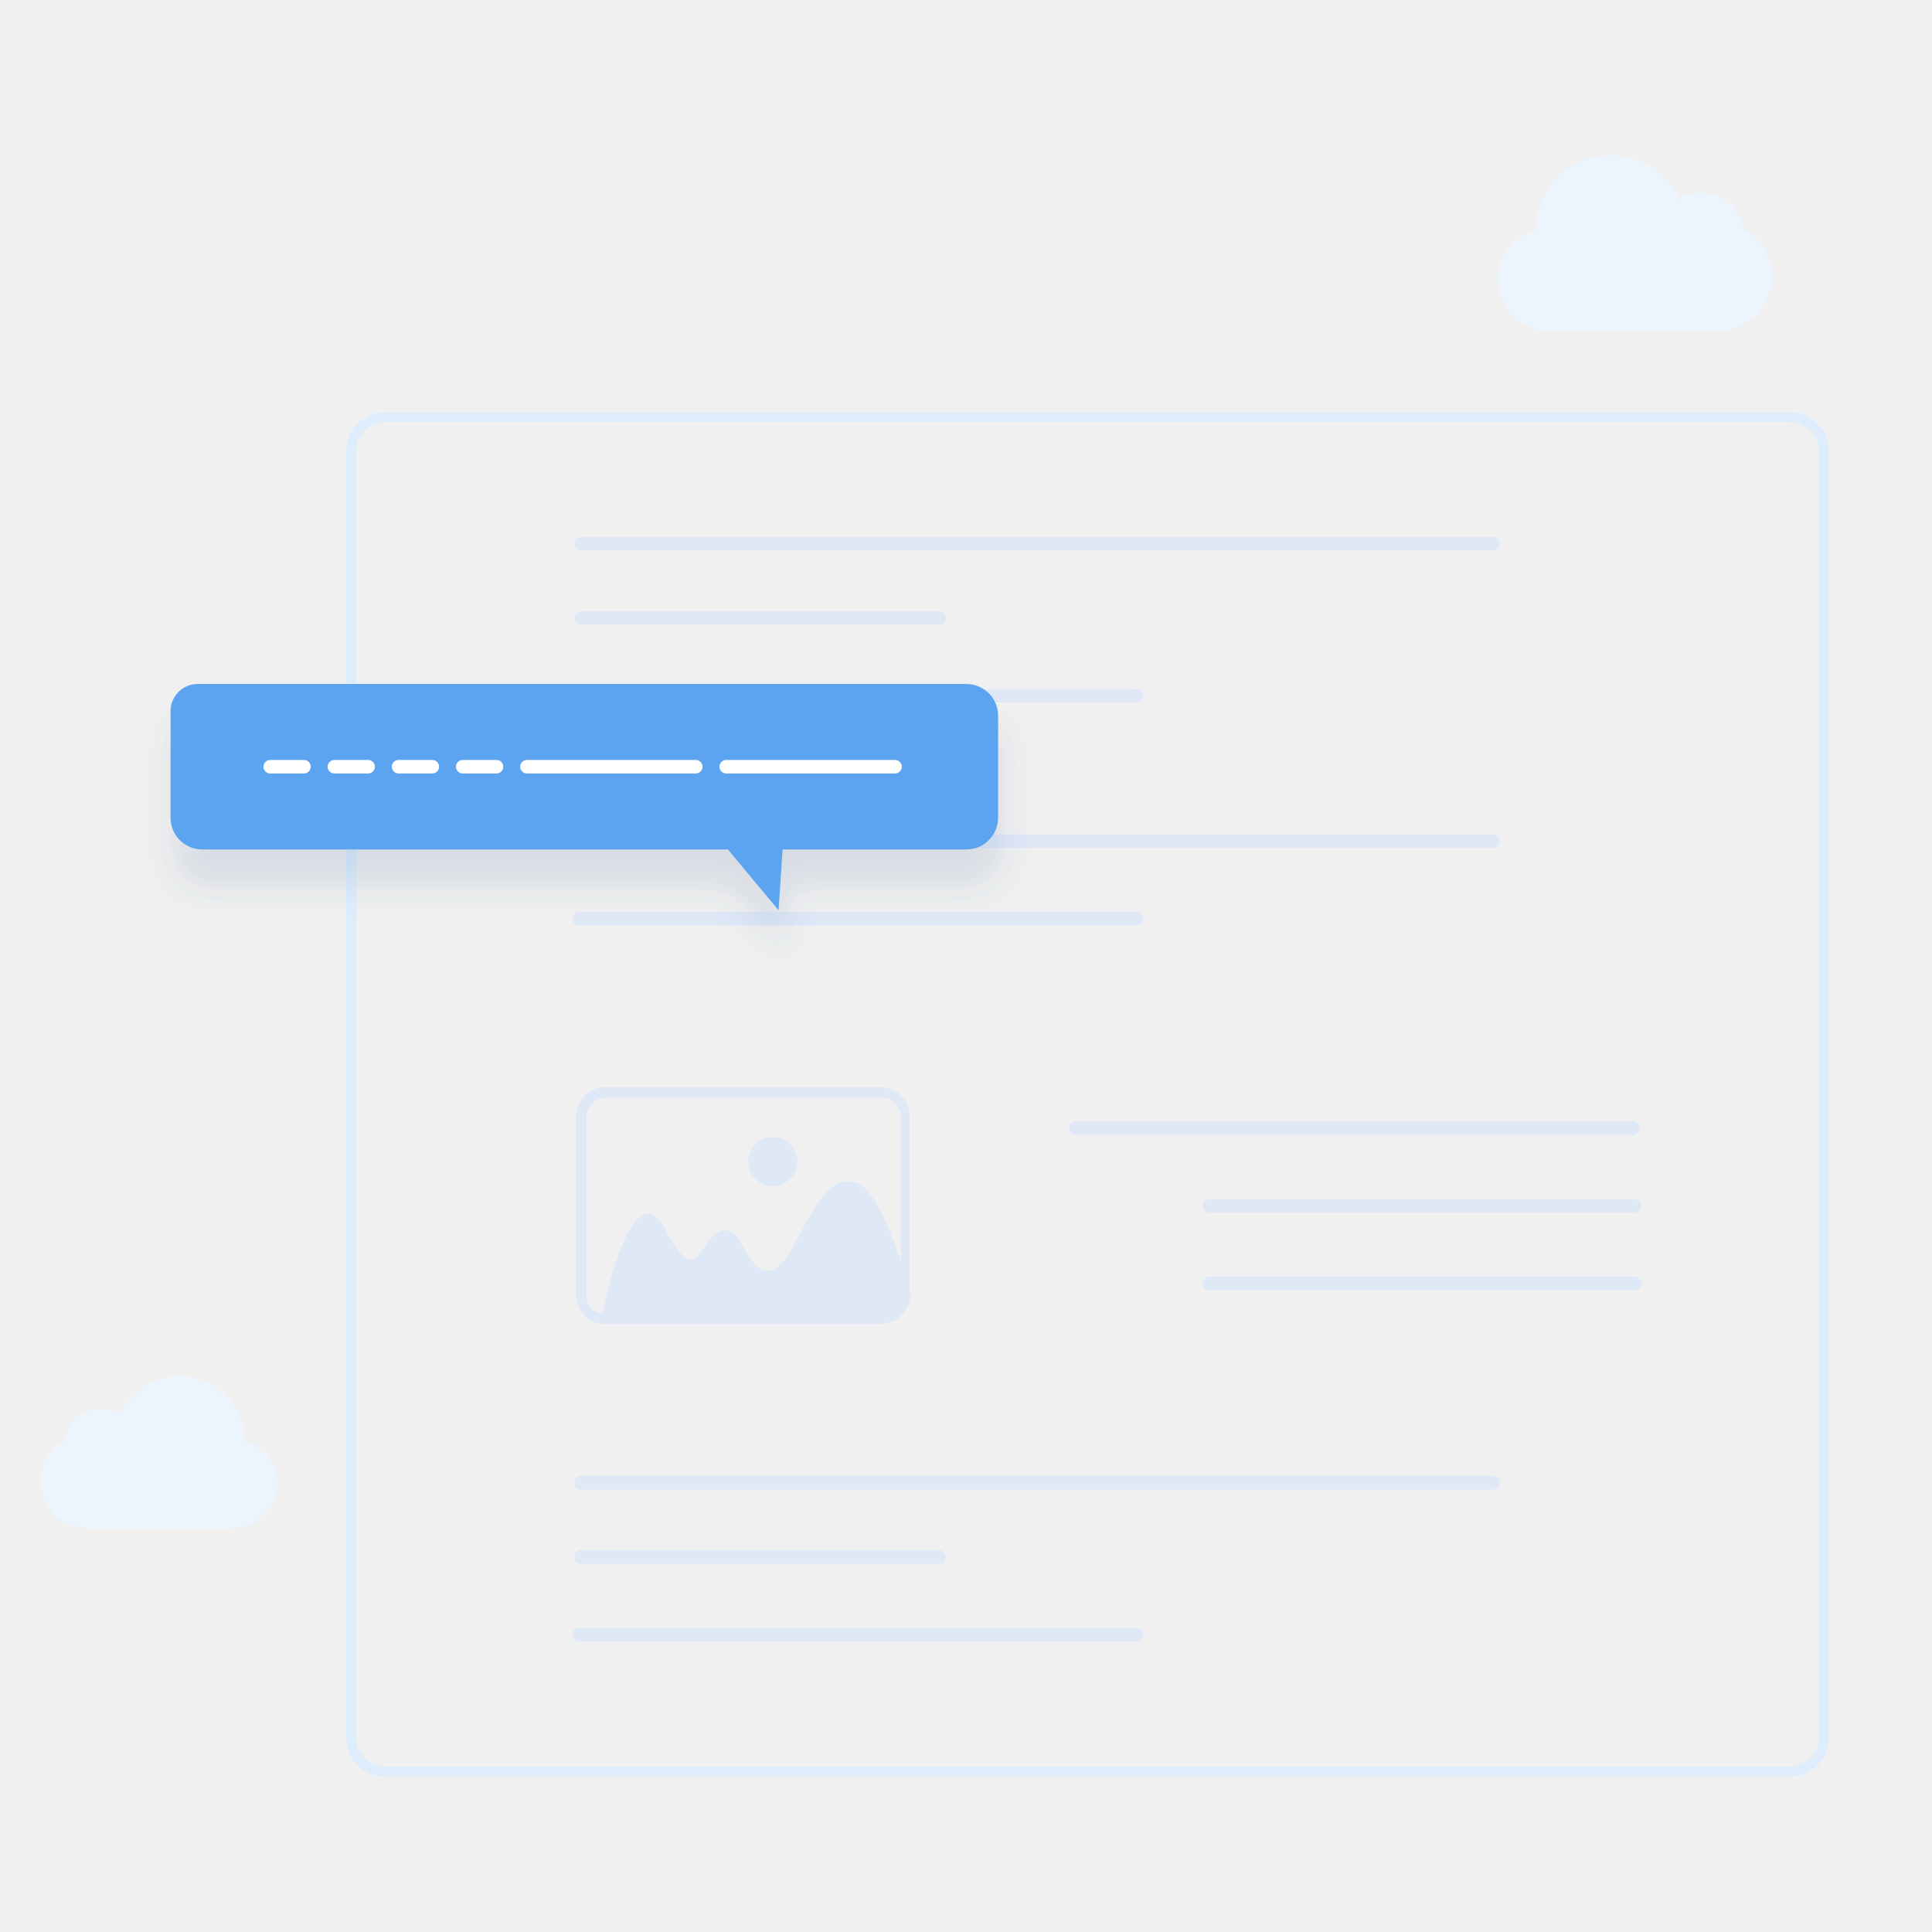
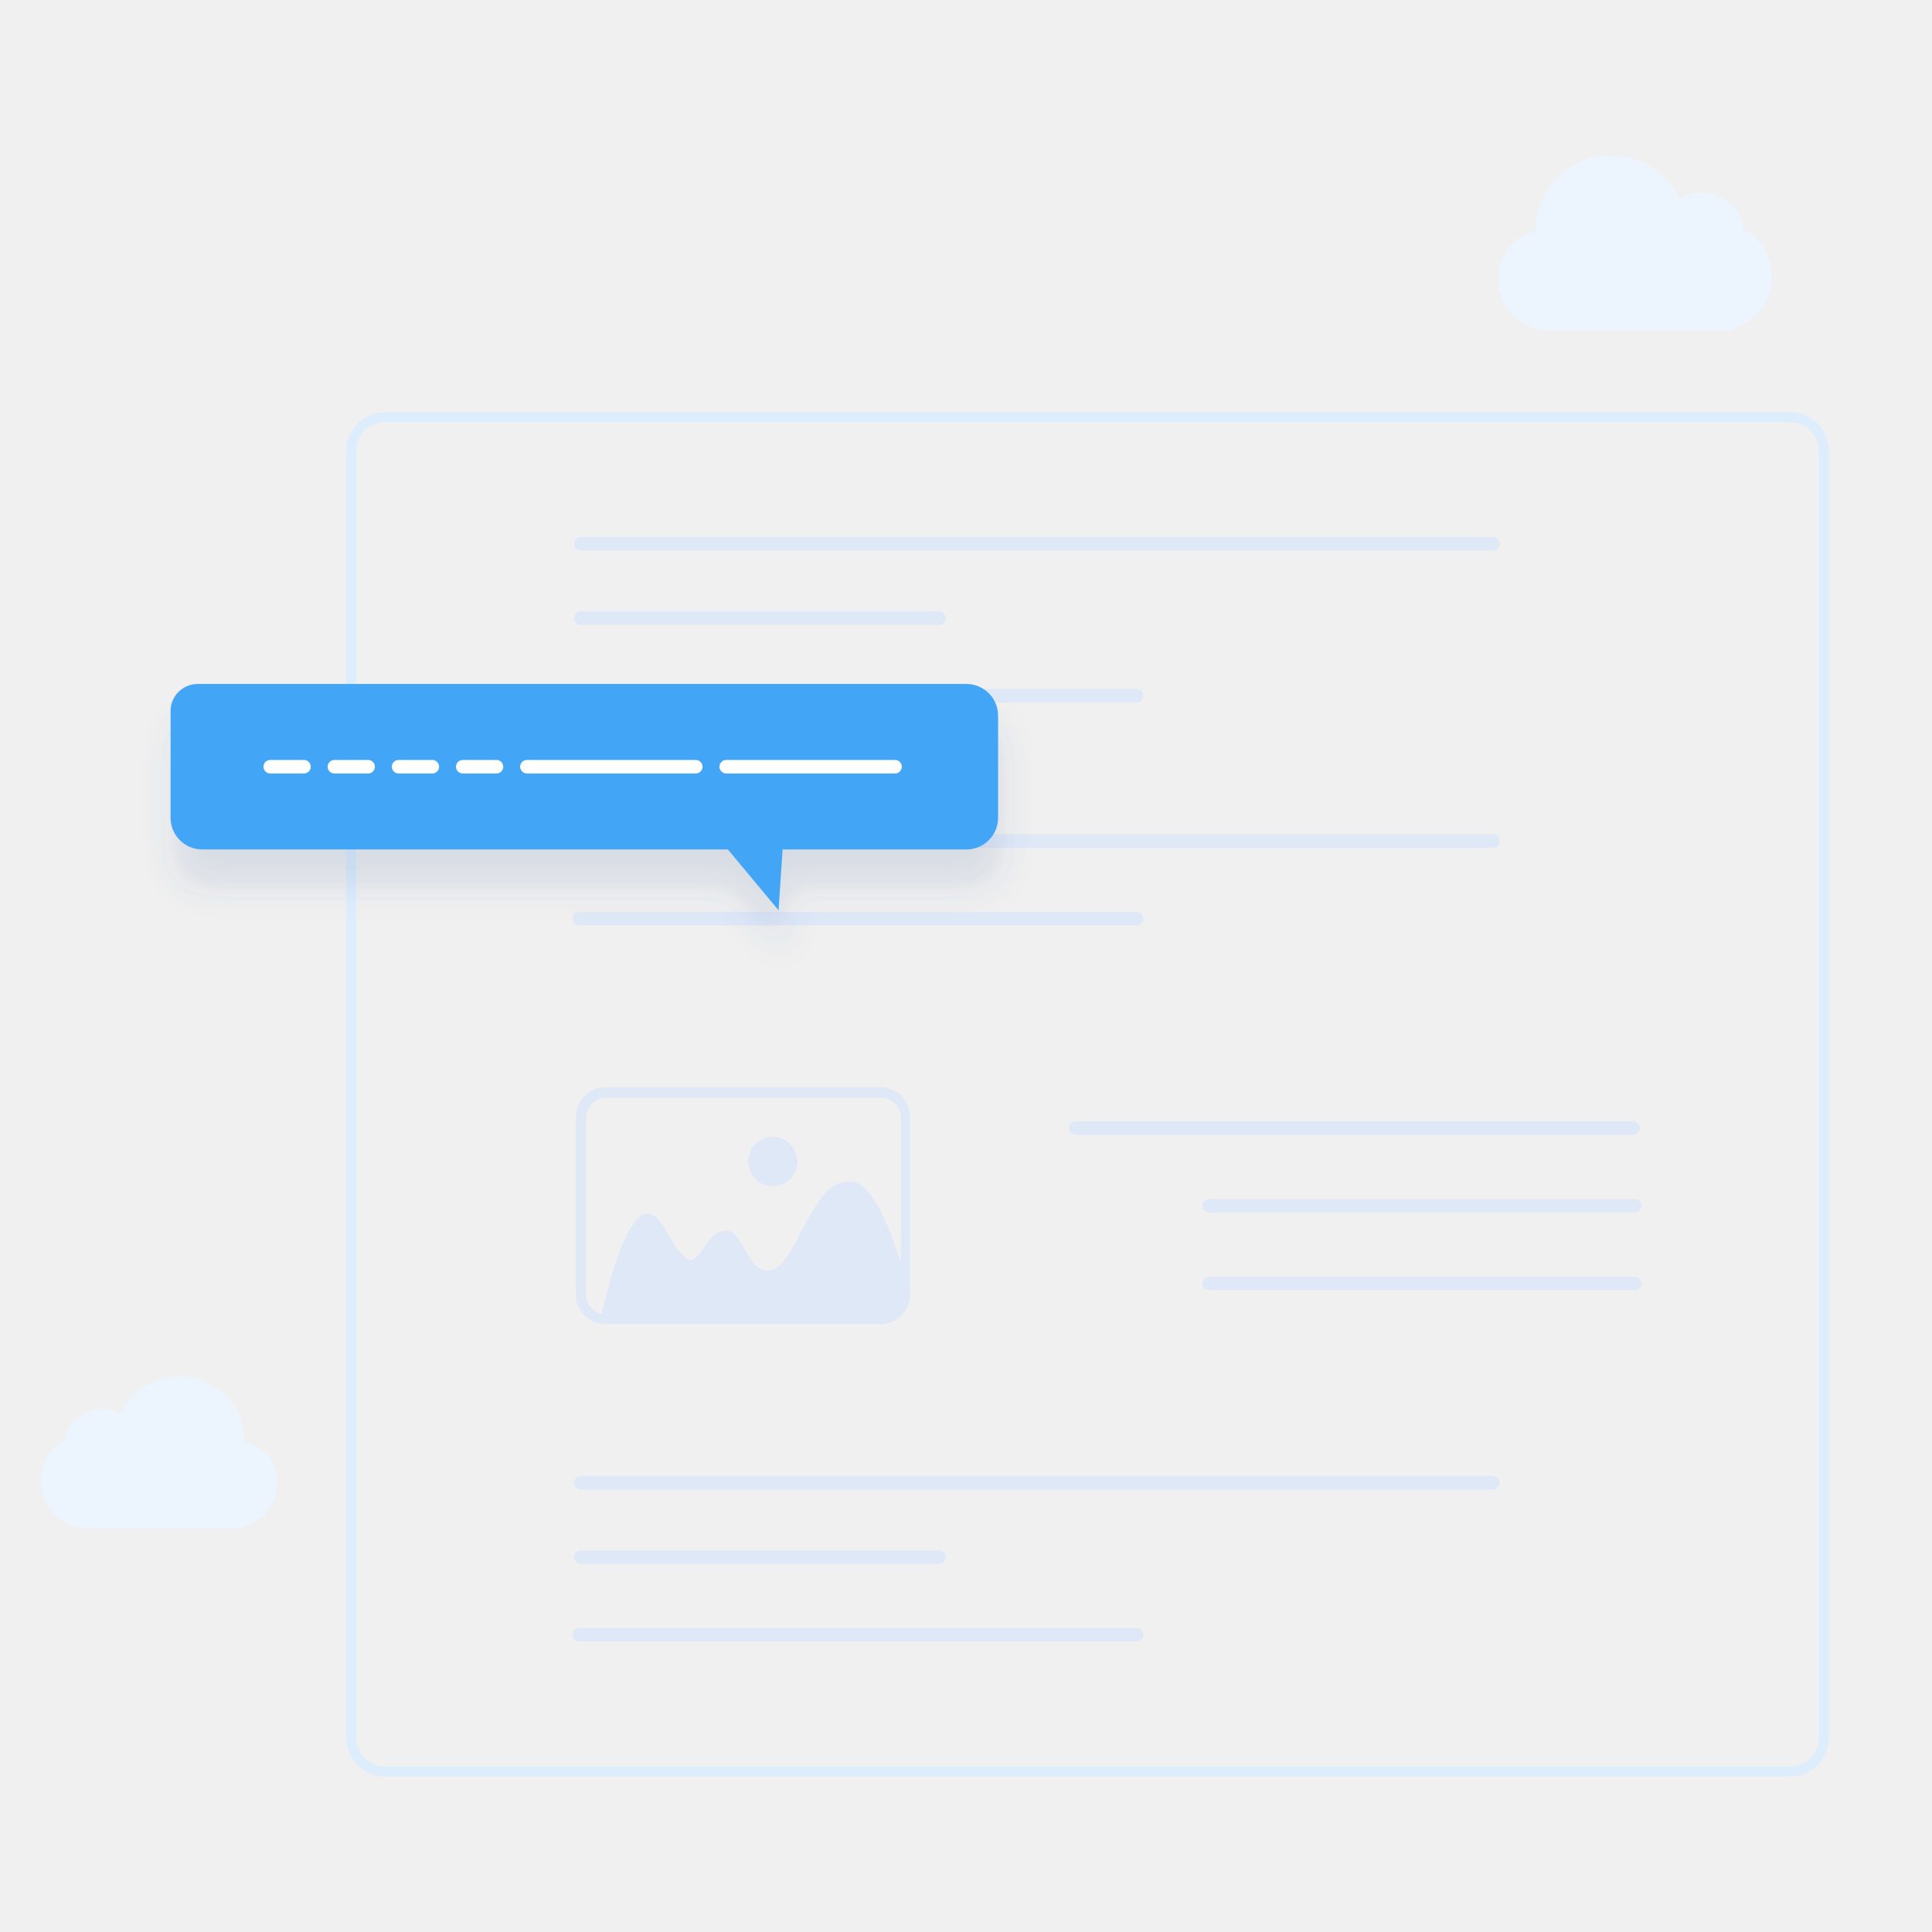
<svg xmlns="http://www.w3.org/2000/svg" id="Layer_2" viewBox="0 0 572 572" enable-background="new 0 0 572 572">
  <style>.st1{fill:#dfe8f7}.st2{fill:#ecf5fe}.st4{fill:#fff}</style>
  <defs>
    <filter id="dropshadow" filterUnits="userSpaceOnUse">
      <feOffset result="offset" dx="1.15" dy="10.94" in="SourceAlpha" />
      <feGaussianBlur result="blur" stdDeviation="4.583" />
      <feFlood result="flood" flood-color="#3d6c9d" flood-opacity=".14" />
      <feComposite result="composite" operator="in" in2="blur" />
      <feBlend result="blend" in="SourceGraphic" />
    </filter>
  </defs>
  <path d="M530 524.5H114c-5.5 0-10-4.5-10-10v-381c0-5.5 4.5-10 10-10h416c5.5 0 10 4.5 10 10v381c0 5.5-4.5 10-10 10z" fill="none" stroke="#deedfc" stroke-width="3" stroke-linecap="round" stroke-miterlimit="10" />
  <path class="st1" d="M442 163H172c-1.1 0-2-.9-2-2s.9-2 2-2h270c1.1 0 2 .9 2 2s-.9 2-2 2zM442 251H172c-1.1 0-2-.9-2-2s.9-2 2-2h270c1.1 0 2 .9 2 2s-.9 2-2 2zM336.5 208h-165c-1.1 0-2-.9-2-2s.9-2 2-2h165c1.1 0 2 .9 2 2s-.9 2-2 2zM336.5 274h-165c-1.1 0-2-.9-2-2s.9-2 2-2h165c1.1 0 2 .9 2 2s-.9 2-2 2zM483.5 336h-165c-1.1 0-2-.9-2-2s.9-2 2-2h165c1.1 0 2 .9 2 2s-.9 2-2 2zM484 359H358c-1.1 0-2-.9-2-2s.9-2 2-2h126c1.1 0 2 .9 2 2s-.9 2-2 2zM484 382H358c-1.1 0-2-.9-2-2s.9-2 2-2h126c1.1 0 2 .9 2 2s-.9 2-2 2zM278 185H172c-1.1 0-2-.9-2-2s.9-2 2-2h106c1.1 0 2 .9 2 2s-.9 2-2 2zM442 441H172c-1.1 0-2-.9-2-2s.9-2 2-2h270c1.1 0 2 .9 2 2s-.9 2-2 2zM336.5 486h-165c-1.1 0-2-.9-2-2s.9-2 2-2h165c1.1 0 2 .9 2 2s-.9 2-2 2zM278 463H172c-1.1 0-2-.9-2-2s.9-2 2-2h106c1.1 0 2 .9 2 2s-.9 2-2 2zM221.5 343.9c0-4 3.3-7.3 7.3-7.3s7.3 3.3 7.3 7.3-3.3 7.3-7.3 7.3-7.3-3.3-7.3-7.3zm48 39.3v1l-.1.1c-.5 4.3-4.2 7.7-8.7 7.7h-81.5c-4.8 0-8.7-3.9-8.7-8.8v-52.5c0-4.8 3.9-8.8 8.7-8.8h81.5c4.8 0 8.7 3.9 8.7 8.8v52.5zm-91.3 5.8c1.6-7.3 6.7-28.6 13.2-29.6 1.9-.3 3.6 1.1 5.2 4 3.4 6.3 6 9.5 7.9 9.6 1.3.1 2.5-1.7 3.8-3.5 1.6-2.4 3.5-5.2 6.7-5.2 2.3 0 3.8 2.6 5.4 5.4 2 3.5 4 7 7.6 6.4 3.5-.6 6.4-6 9.4-11.8 4.2-7.9 8.5-16 15.6-14.3 5.7 1.4 10.7 14.3 13.7 23.8v-43c0-3.2-2.6-5.8-5.8-5.8h-81.5c-3.2 0-5.8 2.6-5.8 5.8v52.5c-.2 2.8 1.9 5.2 4.6 5.7z" />
  <path class="st2" d="M45.8 452.5h22.5c6.5 0 12.3-4.3 13.5-10.6 1.3-7-2.2-13.1-9.4-15v-.5c0-10.5-8.6-18.9-19.3-18.9-7.8 0-14.5 4.5-17.5 11.1-1.5-1-3.4-1.6-5.4-1.6-5.3 0-10.8 4.3-10.9 9.5-5 2.1-7.2 6.8-7.2 12.4 0 7.3 5.9 13.3 13.3 13.6h20.4M485.4 98h23.7c8.5-.4 15.4-7.2 15.4-15.7 0-6.5-2.6-12-8.4-14.4-.1-6-6.4-10.9-12.6-10.9-2.3 0-4.4.7-6.2 1.9C493.8 51.3 486.1 46 477 46c-12.3 0-22.3 9.8-22.3 21.9v.6c-8.4 2.2-12.4 9.2-10.9 17.3C445.2 93 452 98 459.4 98h26" />
-   <path filter="url(#dropshadow)" d="M286.1 202.5H58.5c-4.4 0-8 3.6-8 8v31.6c0 5.2 4.2 9.4 9.4 9.4h155.6l15 18 1.2-18h54.4c5.2 0 9.4-4.2 9.4-9.4v-30.2c0-5.2-4.2-9.4-9.4-9.4z" fill="#5ca4ef" />
+   <path filter="url(#dropshadow)" d="M286.1 202.5H58.5c-4.4 0-8 3.6-8 8v31.6c0 5.2 4.2 9.4 9.4 9.4h155.6l15 18 1.2-18h54.4c5.2 0 9.4-4.2 9.4-9.4v-30.2c0-5.2-4.2-9.4-9.4-9.4z" fill="#42a5f5" />
  <path class="st4" d="M90 225H80c-1.1 0-2 .9-2 2s.9 2 2 2h10c1.1 0 2-.9 2-2s-.9-2-2-2zM109 225H99c-1.1 0-2 .9-2 2s.9 2 2 2h10c1.1 0 2-.9 2-2s-.9-2-2-2zM128 225h-10c-1.1 0-2 .9-2 2s.9 2 2 2h10c1.1 0 2-.9 2-2s-.9-2-2-2zM147 225h-10c-1.1 0-2 .9-2 2s.9 2 2 2h10c1.1 0 2-.9 2-2s-.9-2-2-2zM206 225h-50c-1.1 0-2 .9-2 2s.9 2 2 2h50c1.1 0 2-.9 2-2s-.9-2-2-2zM265 225h-50c-1.1 0-2 .9-2 2s.9 2 2 2h50c1.1 0 2-.9 2-2s-.9-2-2-2z" />
</svg>
